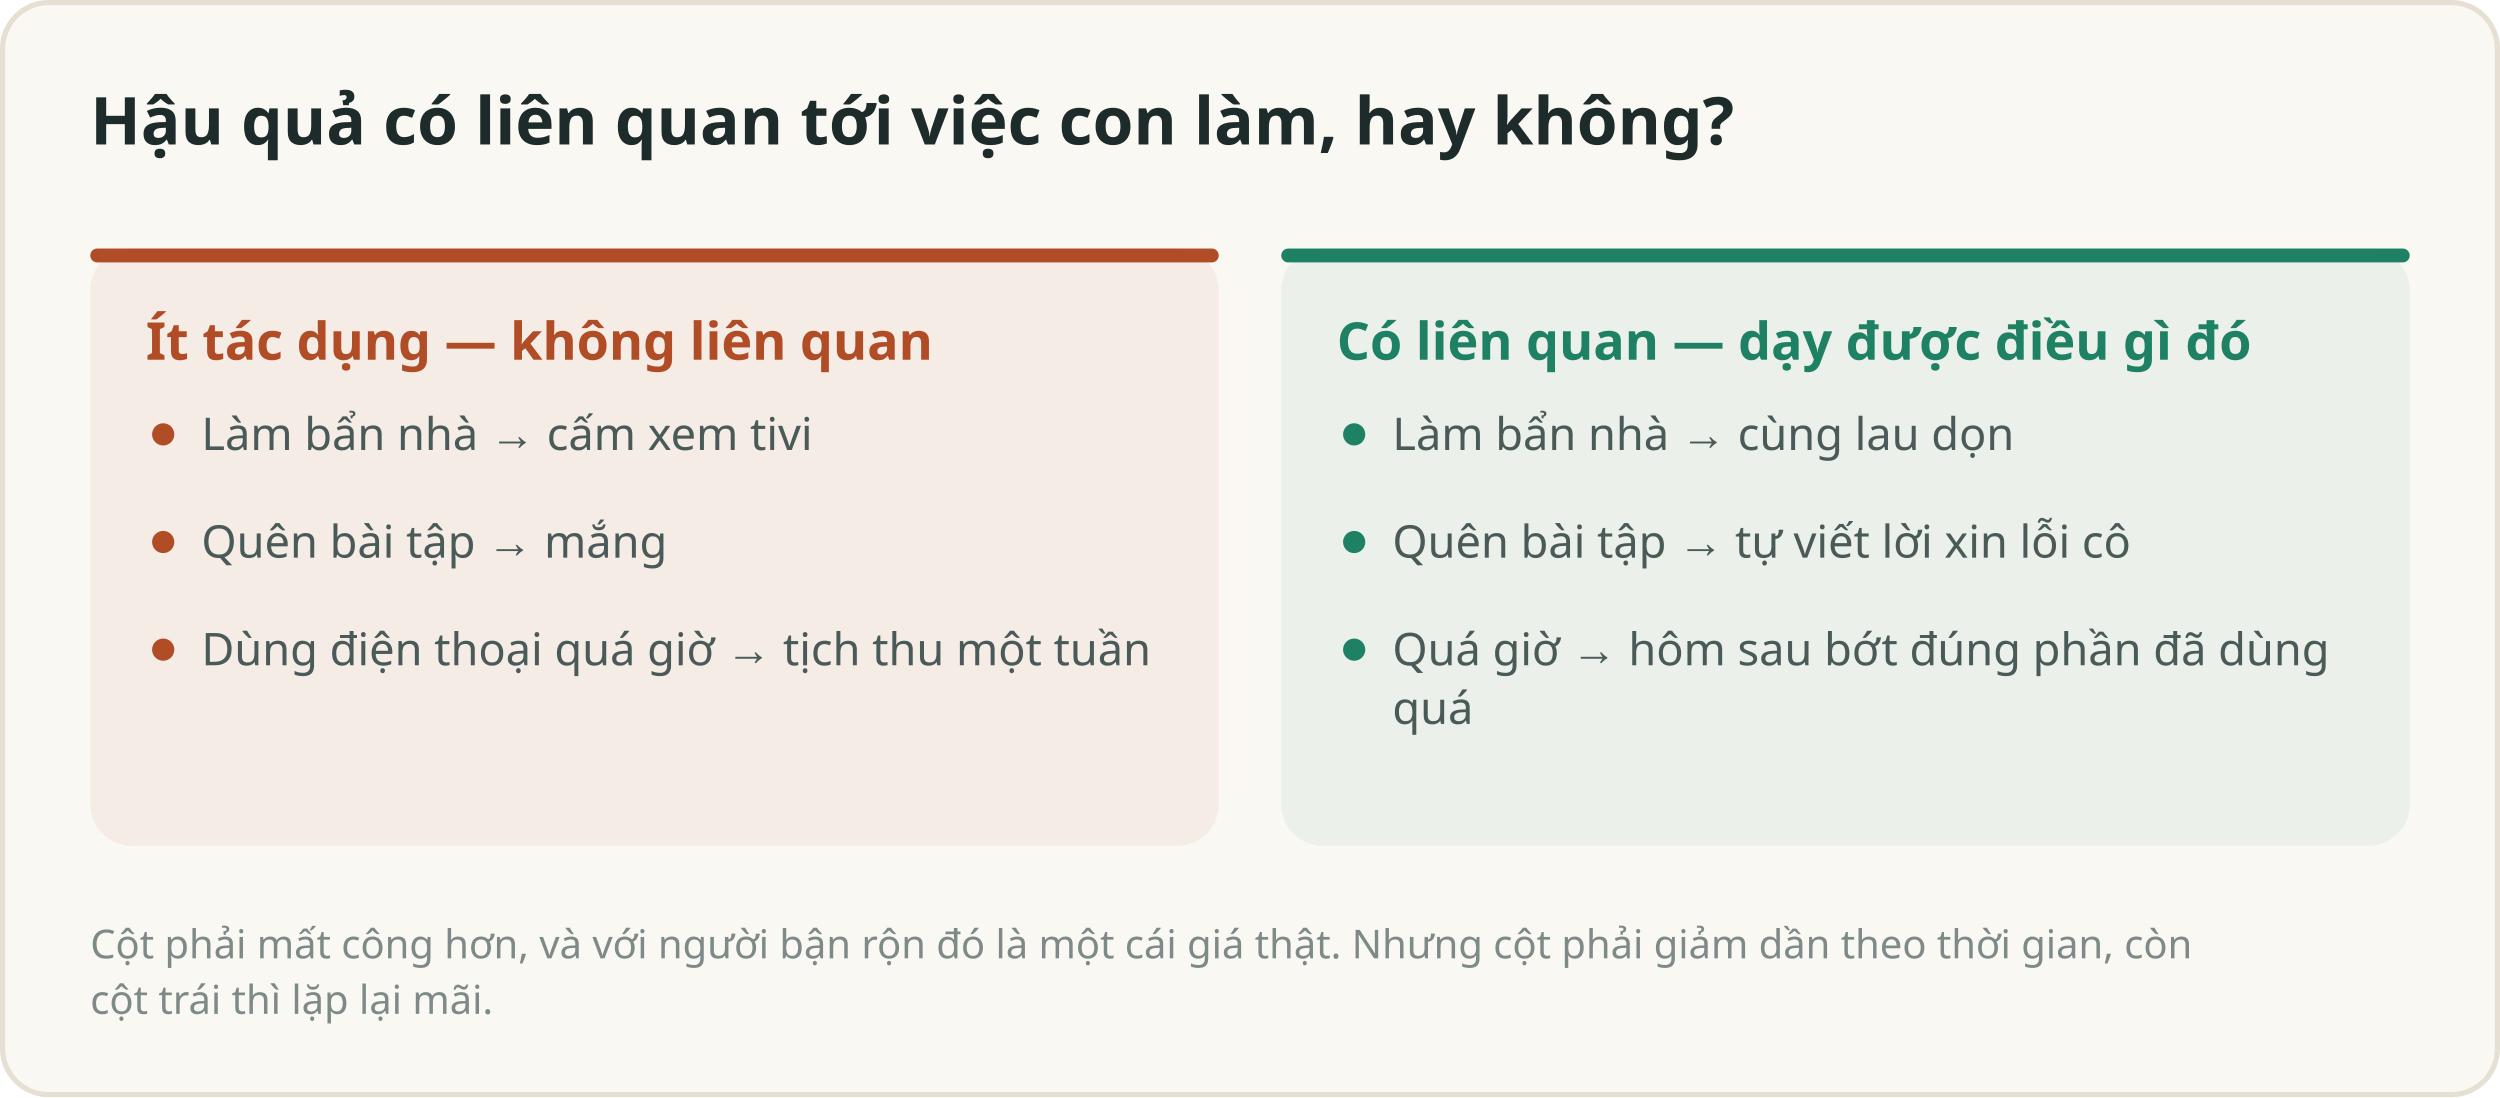
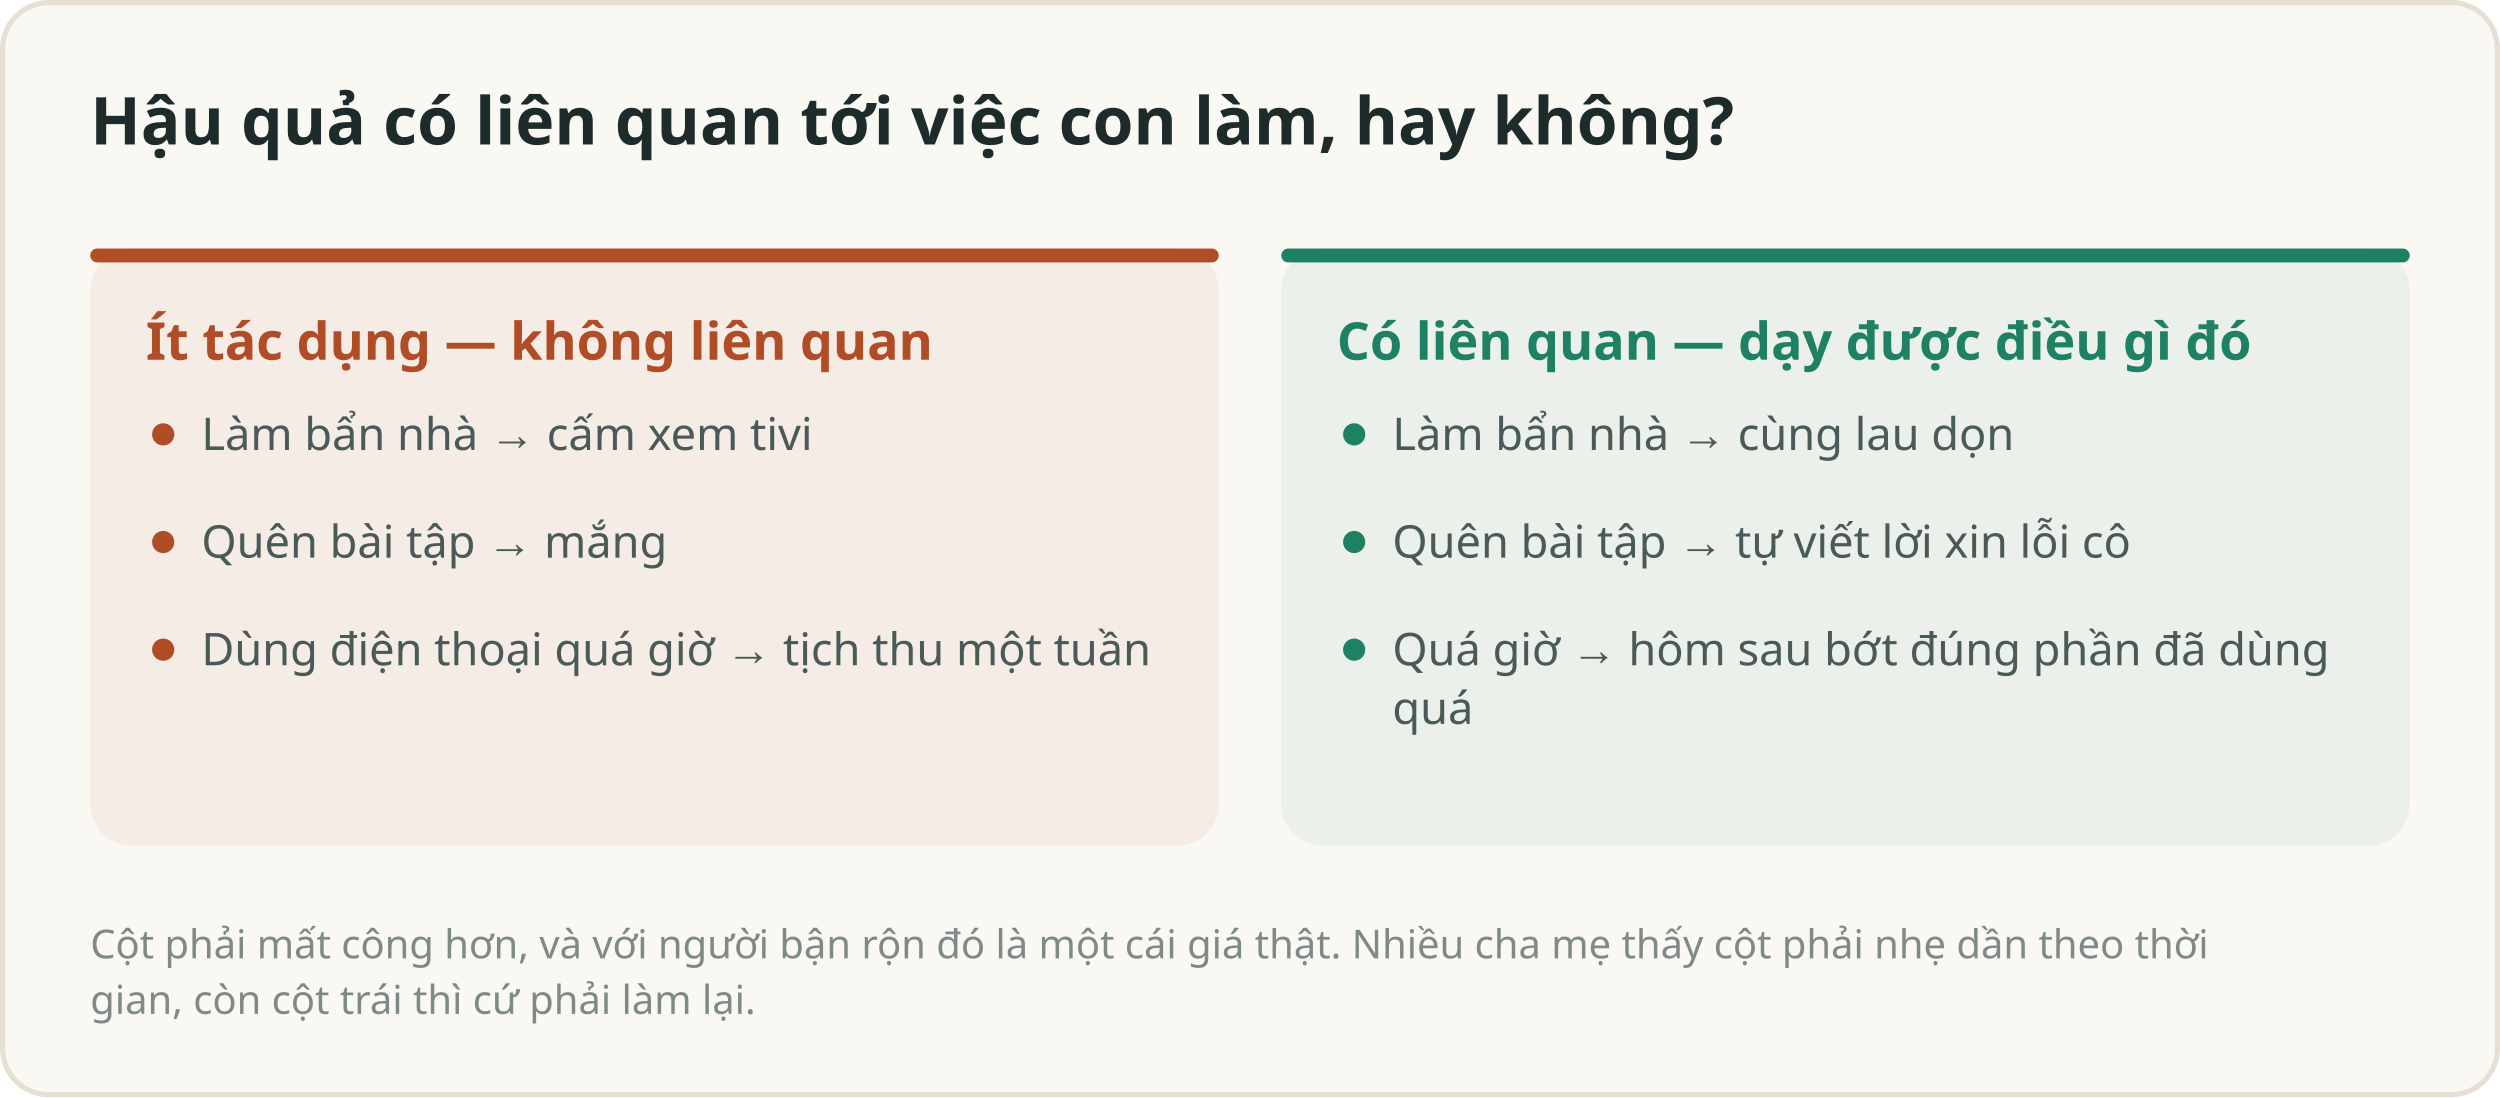
<svg xmlns="http://www.w3.org/2000/svg" viewBox="0 0 720 316" width="720" height="316" role="img">
  <rect width="720" height="316" rx="14" fill="#faf8f3" />
  <rect x="0.75" y="0.75" width="718.5" height="314.5" rx="13.25" fill="none" stroke="#e6e0d4" stroke-width="1.5" />
  <text x="26.0" y="41.6" font-family="-apple-system, BlinkMacSystemFont, 'Segoe UI', 'Noto Sans', Roboto, 'Helvetica Neue', Arial, sans-serif" font-size="19" font-weight="700" fill="#1d2b2a" text-anchor="start">Hậu quả có liên quan tới việc con làm, hay không?</text>
  <rect x="26.0" y="71.6" width="325.0" height="172.0" rx="12.0" fill="#b04c26" opacity="0.07" />
  <rect x="26.0" y="71.58" width="325.0" height="4" rx="2" fill="#b04c26" />
  <text x="42.0" y="103.6" font-family="-apple-system, BlinkMacSystemFont, 'Segoe UI', 'Noto Sans', Roboto, 'Helvetica Neue', Arial, sans-serif" font-size="15" font-weight="700" fill="#b04c26" text-anchor="start">Ít tác dụng — không liên quan</text>
  <circle cx="47.0" cy="125.1" r="3.2" fill="#b04c26" />
  <text x="58.0" y="129.6" font-family="-apple-system, BlinkMacSystemFont, 'Segoe UI', 'Noto Sans', Roboto, 'Helvetica Neue', Arial, sans-serif" font-size="13" font-weight="400" fill="#4a5a58" text-anchor="start">Làm bẩn nhà → cấm xem tivi</text>
  <circle cx="47.0" cy="156.1" r="3.2" fill="#b04c26" />
  <text x="58.0" y="160.6" font-family="-apple-system, BlinkMacSystemFont, 'Segoe UI', 'Noto Sans', Roboto, 'Helvetica Neue', Arial, sans-serif" font-size="13" font-weight="400" fill="#4a5a58" text-anchor="start">Quên bài tập → mắng</text>
  <circle cx="47.0" cy="187.1" r="3.2" fill="#b04c26" />
  <text x="58.0" y="191.6" font-family="-apple-system, BlinkMacSystemFont, 'Segoe UI', 'Noto Sans', Roboto, 'Helvetica Neue', Arial, sans-serif" font-size="13" font-weight="400" fill="#4a5a58" text-anchor="start">Dùng điện thoại quá giờ → tịch thu một tuần</text>
  <rect x="369.0" y="71.6" width="325.0" height="172.0" rx="12.0" fill="#1e8163" opacity="0.07" />
  <rect x="369.0" y="71.58" width="325.0" height="4" rx="2" fill="#1e8163" />
  <text x="385.0" y="103.6" font-family="-apple-system, BlinkMacSystemFont, 'Segoe UI', 'Noto Sans', Roboto, 'Helvetica Neue', Arial, sans-serif" font-size="15" font-weight="700" fill="#1e8163" text-anchor="start">Có liên quan — dạy được điều gì đó</text>
  <circle cx="390.0" cy="125.1" r="3.2" fill="#1e8163" />
  <text x="401.0" y="129.6" font-family="-apple-system, BlinkMacSystemFont, 'Segoe UI', 'Noto Sans', Roboto, 'Helvetica Neue', Arial, sans-serif" font-size="13" font-weight="400" fill="#4a5a58" text-anchor="start">Làm bẩn nhà → cùng lau dọn</text>
  <circle cx="390.0" cy="156.1" r="3.2" fill="#1e8163" />
  <text x="401.0" y="160.6" font-family="-apple-system, BlinkMacSystemFont, 'Segoe UI', 'Noto Sans', Roboto, 'Helvetica Neue', Arial, sans-serif" font-size="13" font-weight="400" fill="#4a5a58" text-anchor="start">Quên bài tập → tự viết lời xin lỗi cô</text>
  <circle cx="390.0" cy="187.1" r="3.2" fill="#1e8163" />
  <text x="401.0" y="191.6" font-family="-apple-system, BlinkMacSystemFont, 'Segoe UI', 'Noto Sans', Roboto, 'Helvetica Neue', Arial, sans-serif" font-size="13" font-weight="400" fill="#4a5a58" text-anchor="start">Quá giờ → hôm sau bớt đúng phần đã dùng</text>
  <text x="401.0" y="208.5" font-family="-apple-system, BlinkMacSystemFont, 'Segoe UI', 'Noto Sans', Roboto, 'Helvetica Neue', Arial, sans-serif" font-size="13" font-weight="400" fill="#4a5a58" text-anchor="start">quá</text>
-   <text x="26.0" y="276.0" font-family="-apple-system, BlinkMacSystemFont, 'Segoe UI', 'Noto Sans', Roboto, 'Helvetica Neue', Arial, sans-serif" font-size="11.5" font-weight="400" fill="#7d8a88" text-anchor="start">Cột phải mất công hơn, và với người bận rộn đó là một cái giá thật. Nhưng cột phải giảm dần theo thời gian, còn</text>
-   <text x="26.0" y="292.0" font-family="-apple-system, BlinkMacSystemFont, 'Segoe UI', 'Noto Sans', Roboto, 'Helvetica Neue', Arial, sans-serif" font-size="11.5" font-weight="400" fill="#7d8a88" text-anchor="start">cột trái thì lặp lại mãi.</text>
+   <text x="26.0" y="276.0" font-family="-apple-system, BlinkMacSystemFont, 'Segoe UI', 'Noto Sans', Roboto, 'Helvetica Neue', Arial, sans-serif" font-size="11.5" font-weight="400" fill="#7d8a88" text-anchor="start">Cột phải mất công hơn, và với người bận rộn đó là một cái giá thật. Nhiều cha mẹ thấy cột phải nhẹ dần theo thời</text>
+   <text x="26.0" y="292.0" font-family="-apple-system, BlinkMacSystemFont, 'Segoe UI', 'Noto Sans', Roboto, 'Helvetica Neue', Arial, sans-serif" font-size="11.5" font-weight="400" fill="#7d8a88" text-anchor="start">gian, còn cột trái thì cứ phải làm lại.</text>
</svg>
